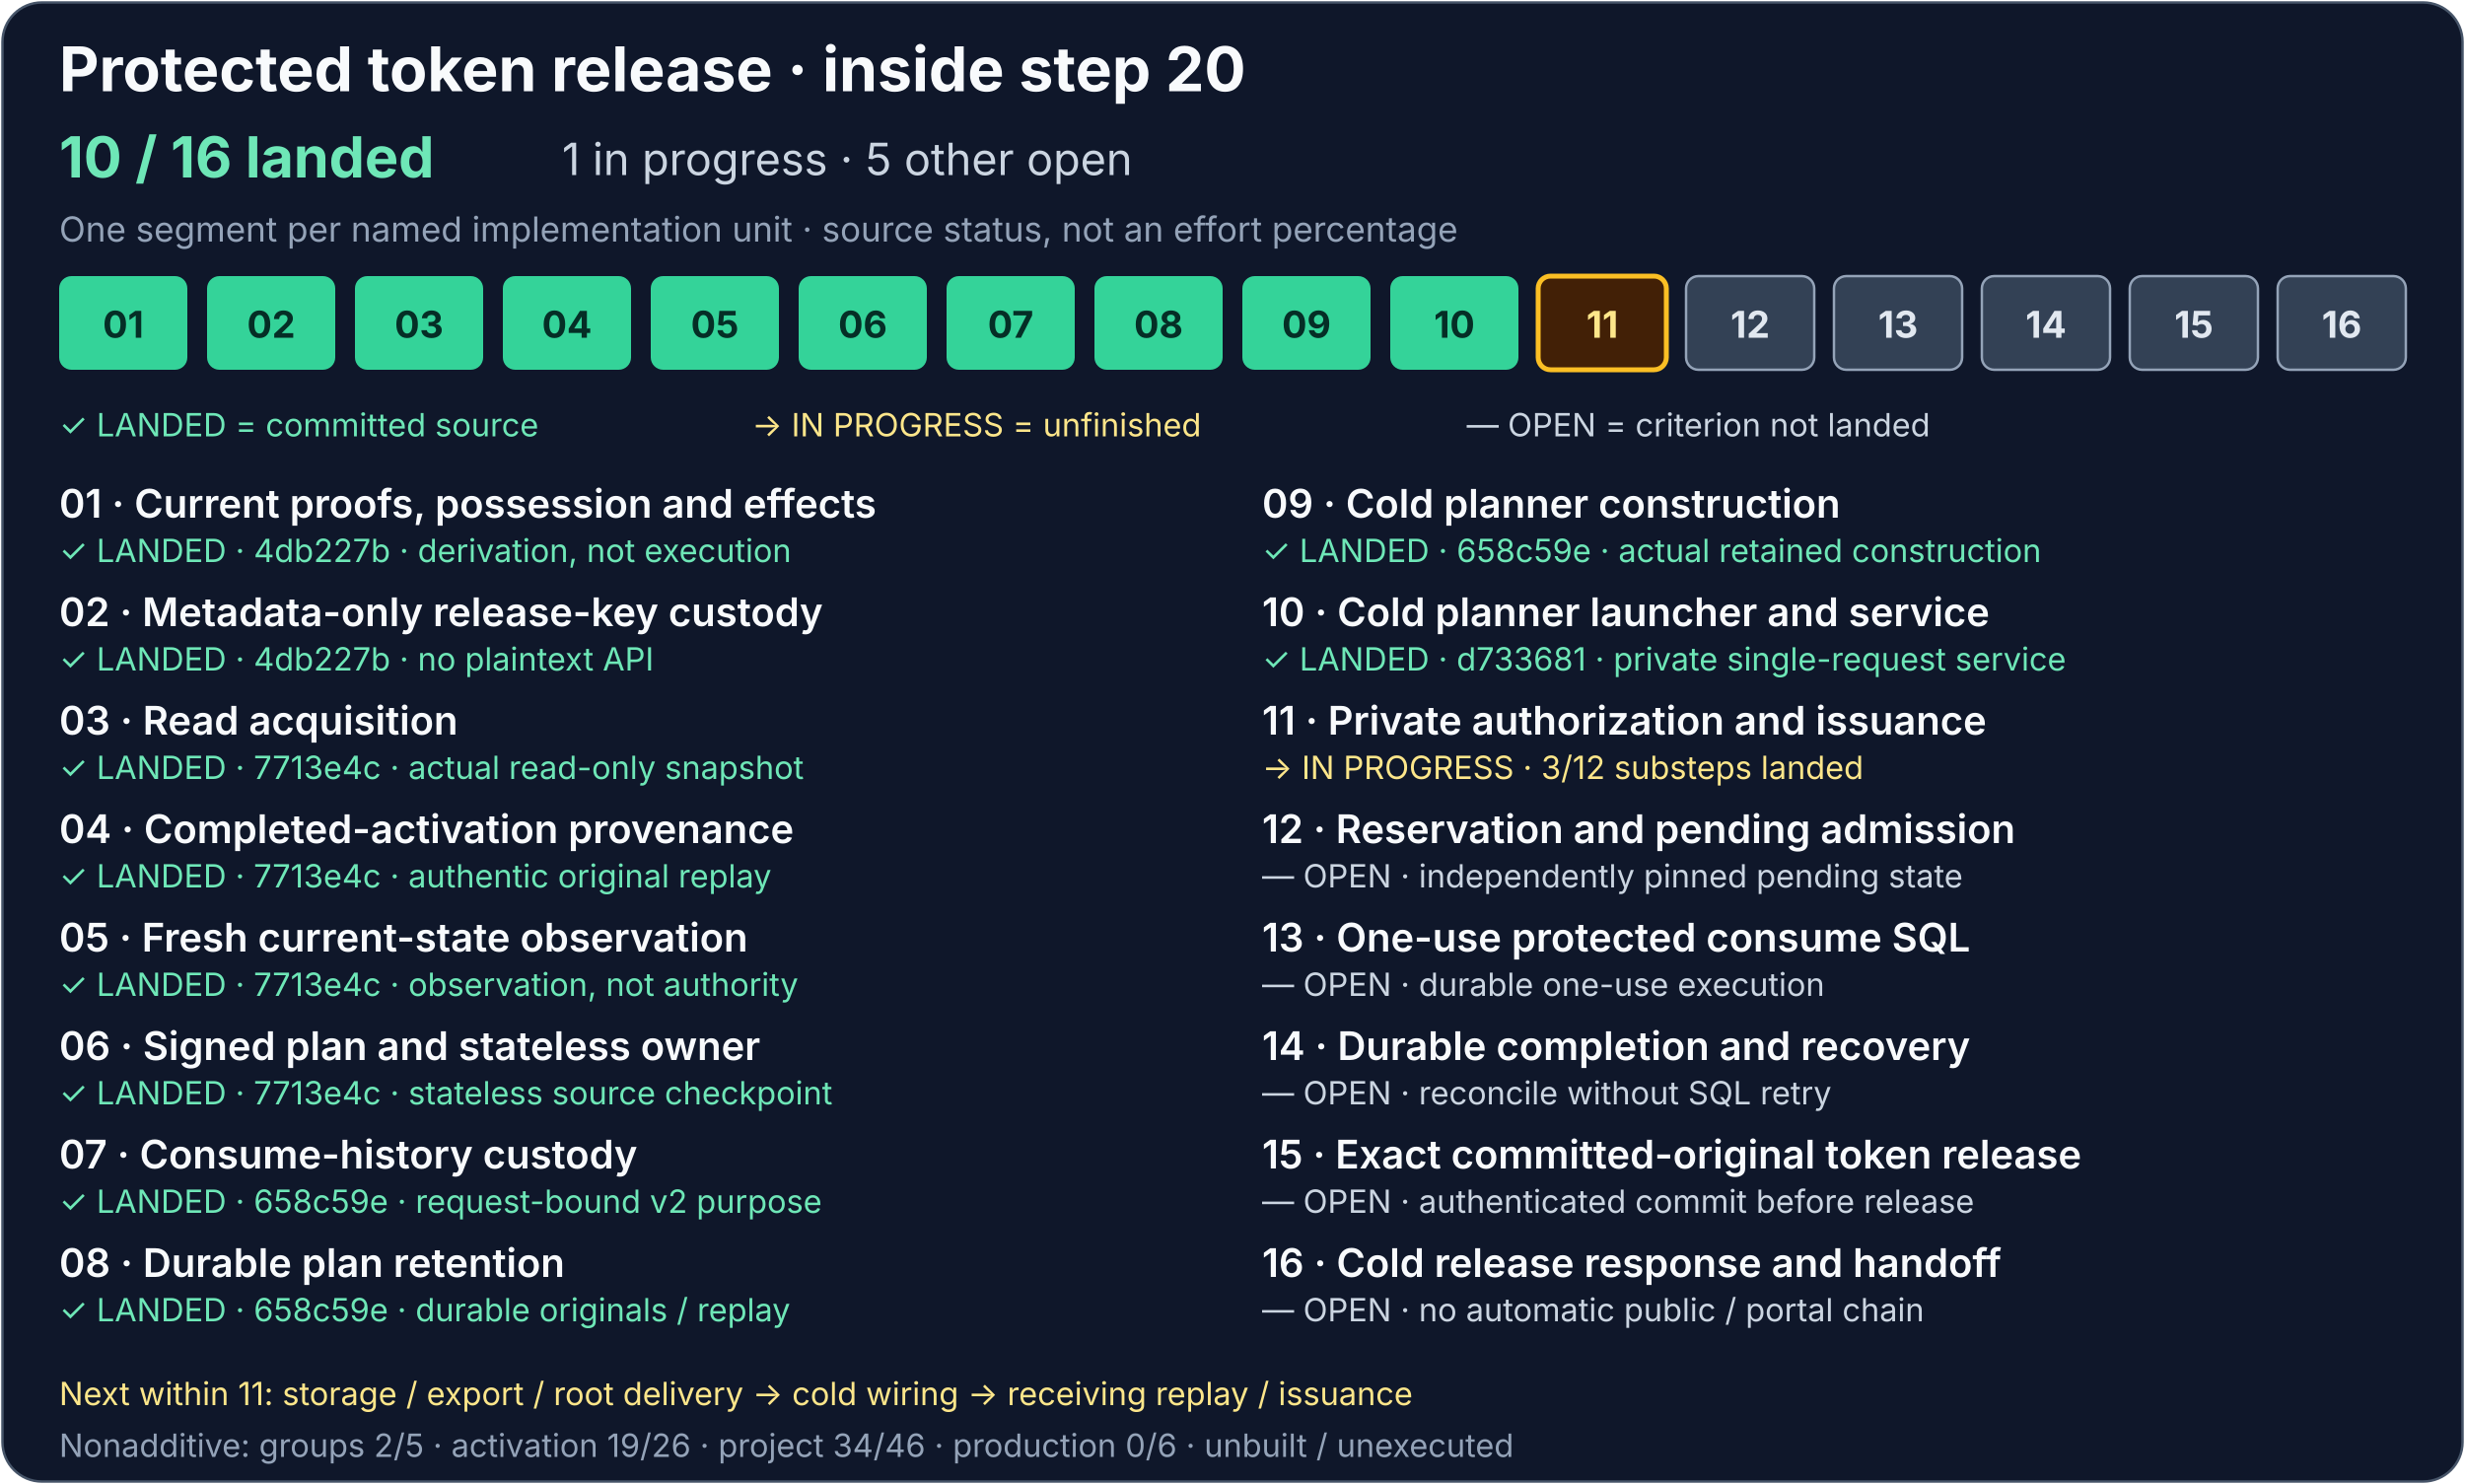
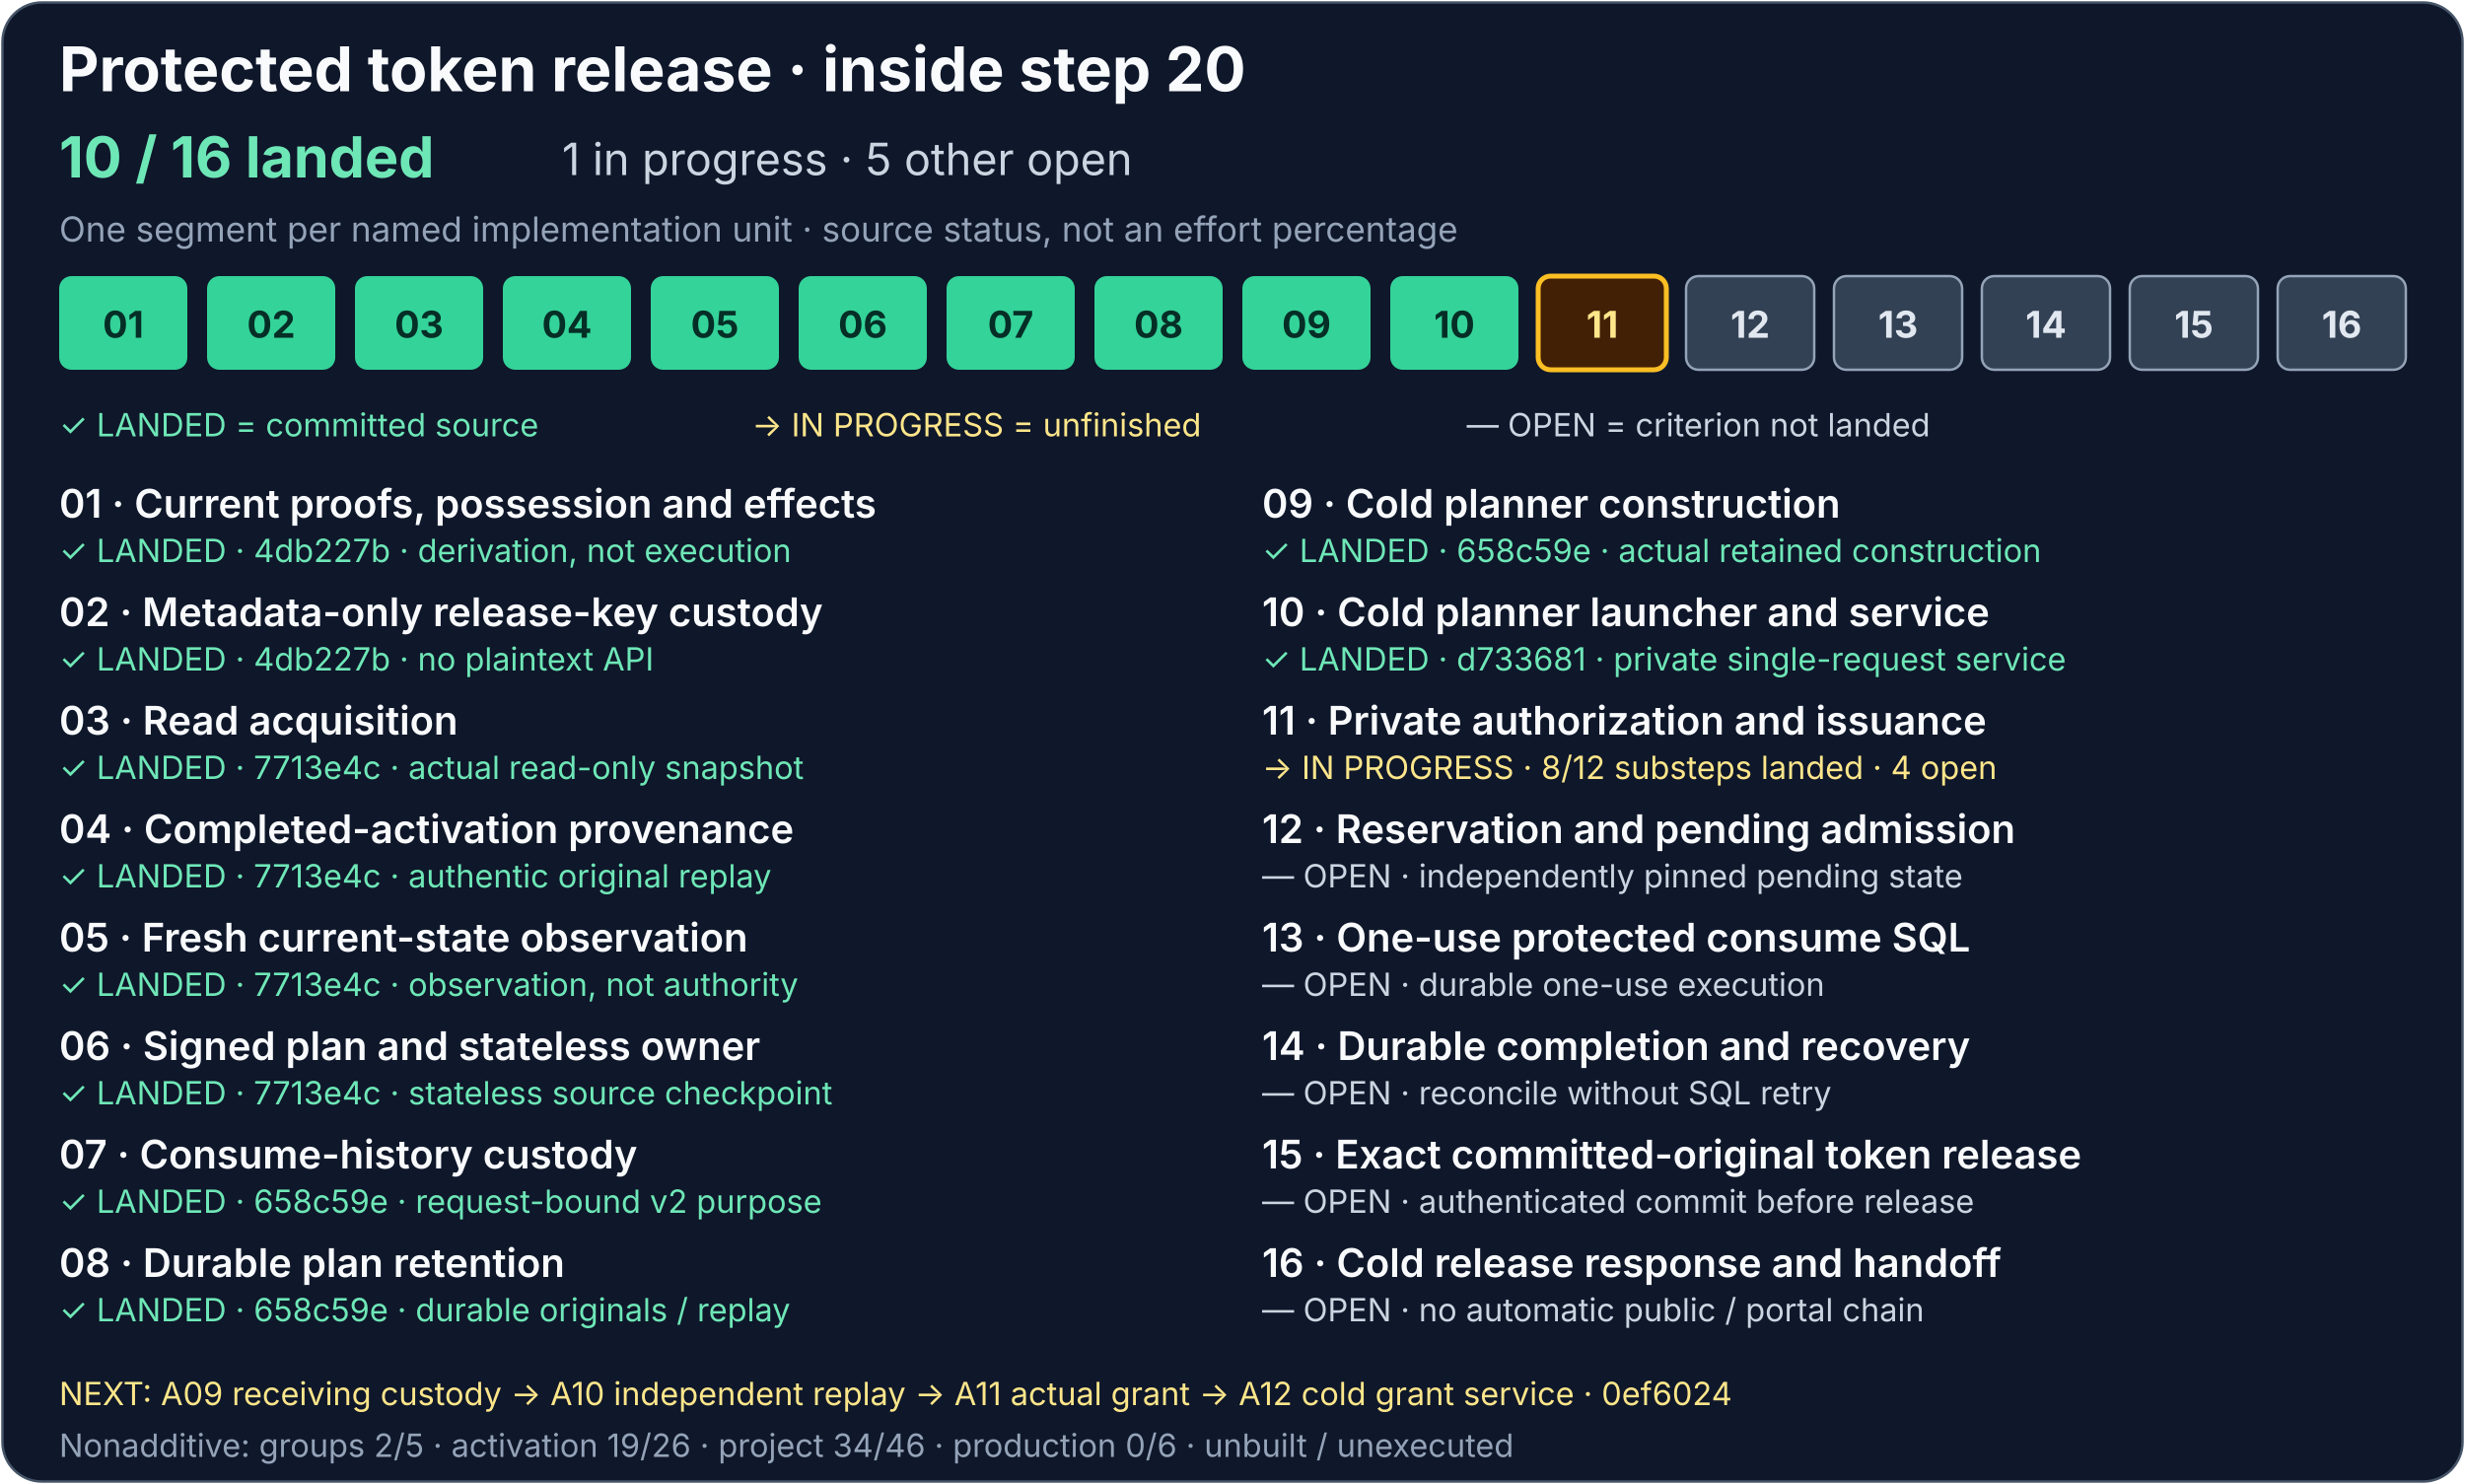
<svg xmlns="http://www.w3.org/2000/svg" width="1000" height="602" viewBox="0 0 1000 602" role="img" aria-labelledby="release-title release-description">
  <rect x="1" y="1" width="998" height="600" rx="16" fill="#0f172a" stroke="#475569" />
  <g font-family="system-ui, -apple-system, Segoe UI, sans-serif">
    <text x="24" y="37" fill="#f8fafc" font-size="25" font-weight="700">Protected token release · inside step 20</text>
    <text x="24" y="72" fill="#6ee7b7" font-size="23" font-weight="700">10 / 16 landed</text>
    <text x="228" y="71" fill="#cbd5e1" font-size="18">1 in progress · 5 other open</text>
    <text x="24" y="98" fill="#94a3b8" font-size="14">One segment per named implementation unit · source status, not an effort percentage</text>
    <g fill="#34d399">
      <rect x="24" y="112" width="52" height="38" rx="5" />
      <rect x="84" y="112" width="52" height="38" rx="5" />
      <rect x="144" y="112" width="52" height="38" rx="5" />
      <rect x="204" y="112" width="52" height="38" rx="5" />
      <rect x="264" y="112" width="52" height="38" rx="5" />
      <rect x="324" y="112" width="52" height="38" rx="5" />
    </g>
    <g fill="#34d399">
      <rect x="384" y="112" width="52" height="38" rx="5" />
      <rect x="444" y="112" width="52" height="38" rx="5" />
      <rect x="504" y="112" width="52" height="38" rx="5" />
      <rect x="564" y="112" width="52" height="38" rx="5" />
    </g>
    <g fill="#334155" stroke="#94a3b8">
      <rect x="624" y="112" width="52" height="38" rx="5" fill="#422006" stroke="#fbbf24" stroke-width="2" />
      <rect x="684" y="112" width="52" height="38" rx="5" />
      <rect x="744" y="112" width="52" height="38" rx="5" />
      <rect x="804" y="112" width="52" height="38" rx="5" />
      <rect x="864" y="112" width="52" height="38" rx="5" />
      <rect x="924" y="112" width="52" height="38" rx="5" />
    </g>
    <g font-size="15" font-weight="700" text-anchor="middle">
      <g fill="#052e26">
        <text x="50" y="137">01</text>
        <text x="110" y="137">02</text>
        <text x="170" y="137">03</text>
        <text x="230" y="137">04</text>
        <text x="290" y="137">05</text>
        <text x="350" y="137">06</text>
      </g>
      <g fill="#052e26">
        <text x="410" y="137">07</text>
        <text x="470" y="137">08</text>
        <text x="530" y="137">09</text>
        <text x="590" y="137">10</text>
      </g>
      <g fill="#e2e8f0">
        <text x="650" y="137" fill="#fde68a">11</text>
        <text x="710" y="137">12</text>
        <text x="770" y="137">13</text>
        <text x="830" y="137">14</text>
        <text x="890" y="137">15</text>
        <text x="950" y="137">16</text>
      </g>
    </g>
    <text x="24" y="177" fill="#6ee7b7" font-size="13">✓ LANDED = committed source</text>
    <text x="305" y="177" fill="#fde68a" font-size="13">→ IN PROGRESS = unfinished</text>
    <text x="595" y="177" fill="#cbd5e1" font-size="13">— OPEN = criterion not landed</text>
    <g fill="#f8fafc" font-size="16" font-weight="600">
      <text x="24" y="210">01 · Current proofs, possession and effects</text>
      <text x="24" y="254">02 · Metadata-only release-key custody</text>
      <text x="24" y="298">03 · Read acquisition</text>
      <text x="24" y="342">04 · Completed-activation provenance</text>
      <text x="24" y="386">05 · Fresh current-state observation</text>
      <text x="24" y="430">06 · Signed plan and stateless owner</text>
      <text x="24" y="474">07 · Consume-history custody</text>
      <text x="24" y="518">08 · Durable plan retention</text>
      <text x="512" y="210">09 · Cold planner construction</text>
      <text x="512" y="254">10 · Cold planner launcher and service</text>
      <text x="512" y="298">11 · Private authorization and issuance</text>
      <text x="512" y="342">12 · Reservation and pending admission</text>
      <text x="512" y="386">13 · One-use protected consume SQL</text>
      <text x="512" y="430">14 · Durable completion and recovery</text>
      <text x="512" y="474">15 · Exact committed-original token release</text>
      <text x="512" y="518">16 · Cold release response and handoff</text>
    </g>
    <g font-size="13">
      <g fill="#6ee7b7">
        <text x="24" y="228">✓ LANDED · 4db227b · derivation, not execution</text>
        <text x="24" y="272">✓ LANDED · 4db227b · no plaintext API</text>
        <text x="24" y="316">✓ LANDED · 7713e4c · actual read-only snapshot</text>
        <text x="24" y="360">✓ LANDED · 7713e4c · authentic original replay</text>
        <text x="24" y="404">✓ LANDED · 7713e4c · observation, not authority</text>
        <text x="24" y="448">✓ LANDED · 7713e4c · stateless source checkpoint</text>
      </g>
      <g fill="#6ee7b7">
        <text x="24" y="492">✓ LANDED · 658c59e · request-bound v2 purpose</text>
        <text x="24" y="536">✓ LANDED · 658c59e · durable originals / replay</text>
        <text x="512" y="228">✓ LANDED · 658c59e · actual retained construction</text>
        <text x="512" y="272">✓ LANDED · d733681 · private single-request service</text>
      </g>
      <g fill="#cbd5e1">
-         <text x="512" y="316" fill="#fde68a">→ IN PROGRESS · 3/12 substeps landed</text>
+         <text x="512" y="316" fill="#fde68a">→ IN PROGRESS · 8/12 substeps landed · 4 open</text>
        <text x="512" y="360">— OPEN · independently pinned pending state</text>
        <text x="512" y="404">— OPEN · durable one-use execution</text>
        <text x="512" y="448">— OPEN · reconcile without SQL retry</text>
        <text x="512" y="492">— OPEN · authenticated commit before release</text>
        <text x="512" y="536">— OPEN · no automatic public / portal chain</text>
      </g>
    </g>
-     <text x="24" y="570" fill="#fde68a" font-size="13">Next within 11: storage / export / root delivery → cold wiring → receiving replay / issuance</text>
+     <text x="24" y="570" fill="#fde68a" font-size="13">NEXT: A09 receiving custody → A10 independent replay → A11 actual grant → A12 cold grant service · 0ef6024</text>
    <text x="24" y="591" fill="#94a3b8" font-size="13">Nonadditive: groups 2/5 · activation 19/26 · project 34/46 · production 0/6 · unbuilt / unexecuted</text>
  </g>
</svg>
